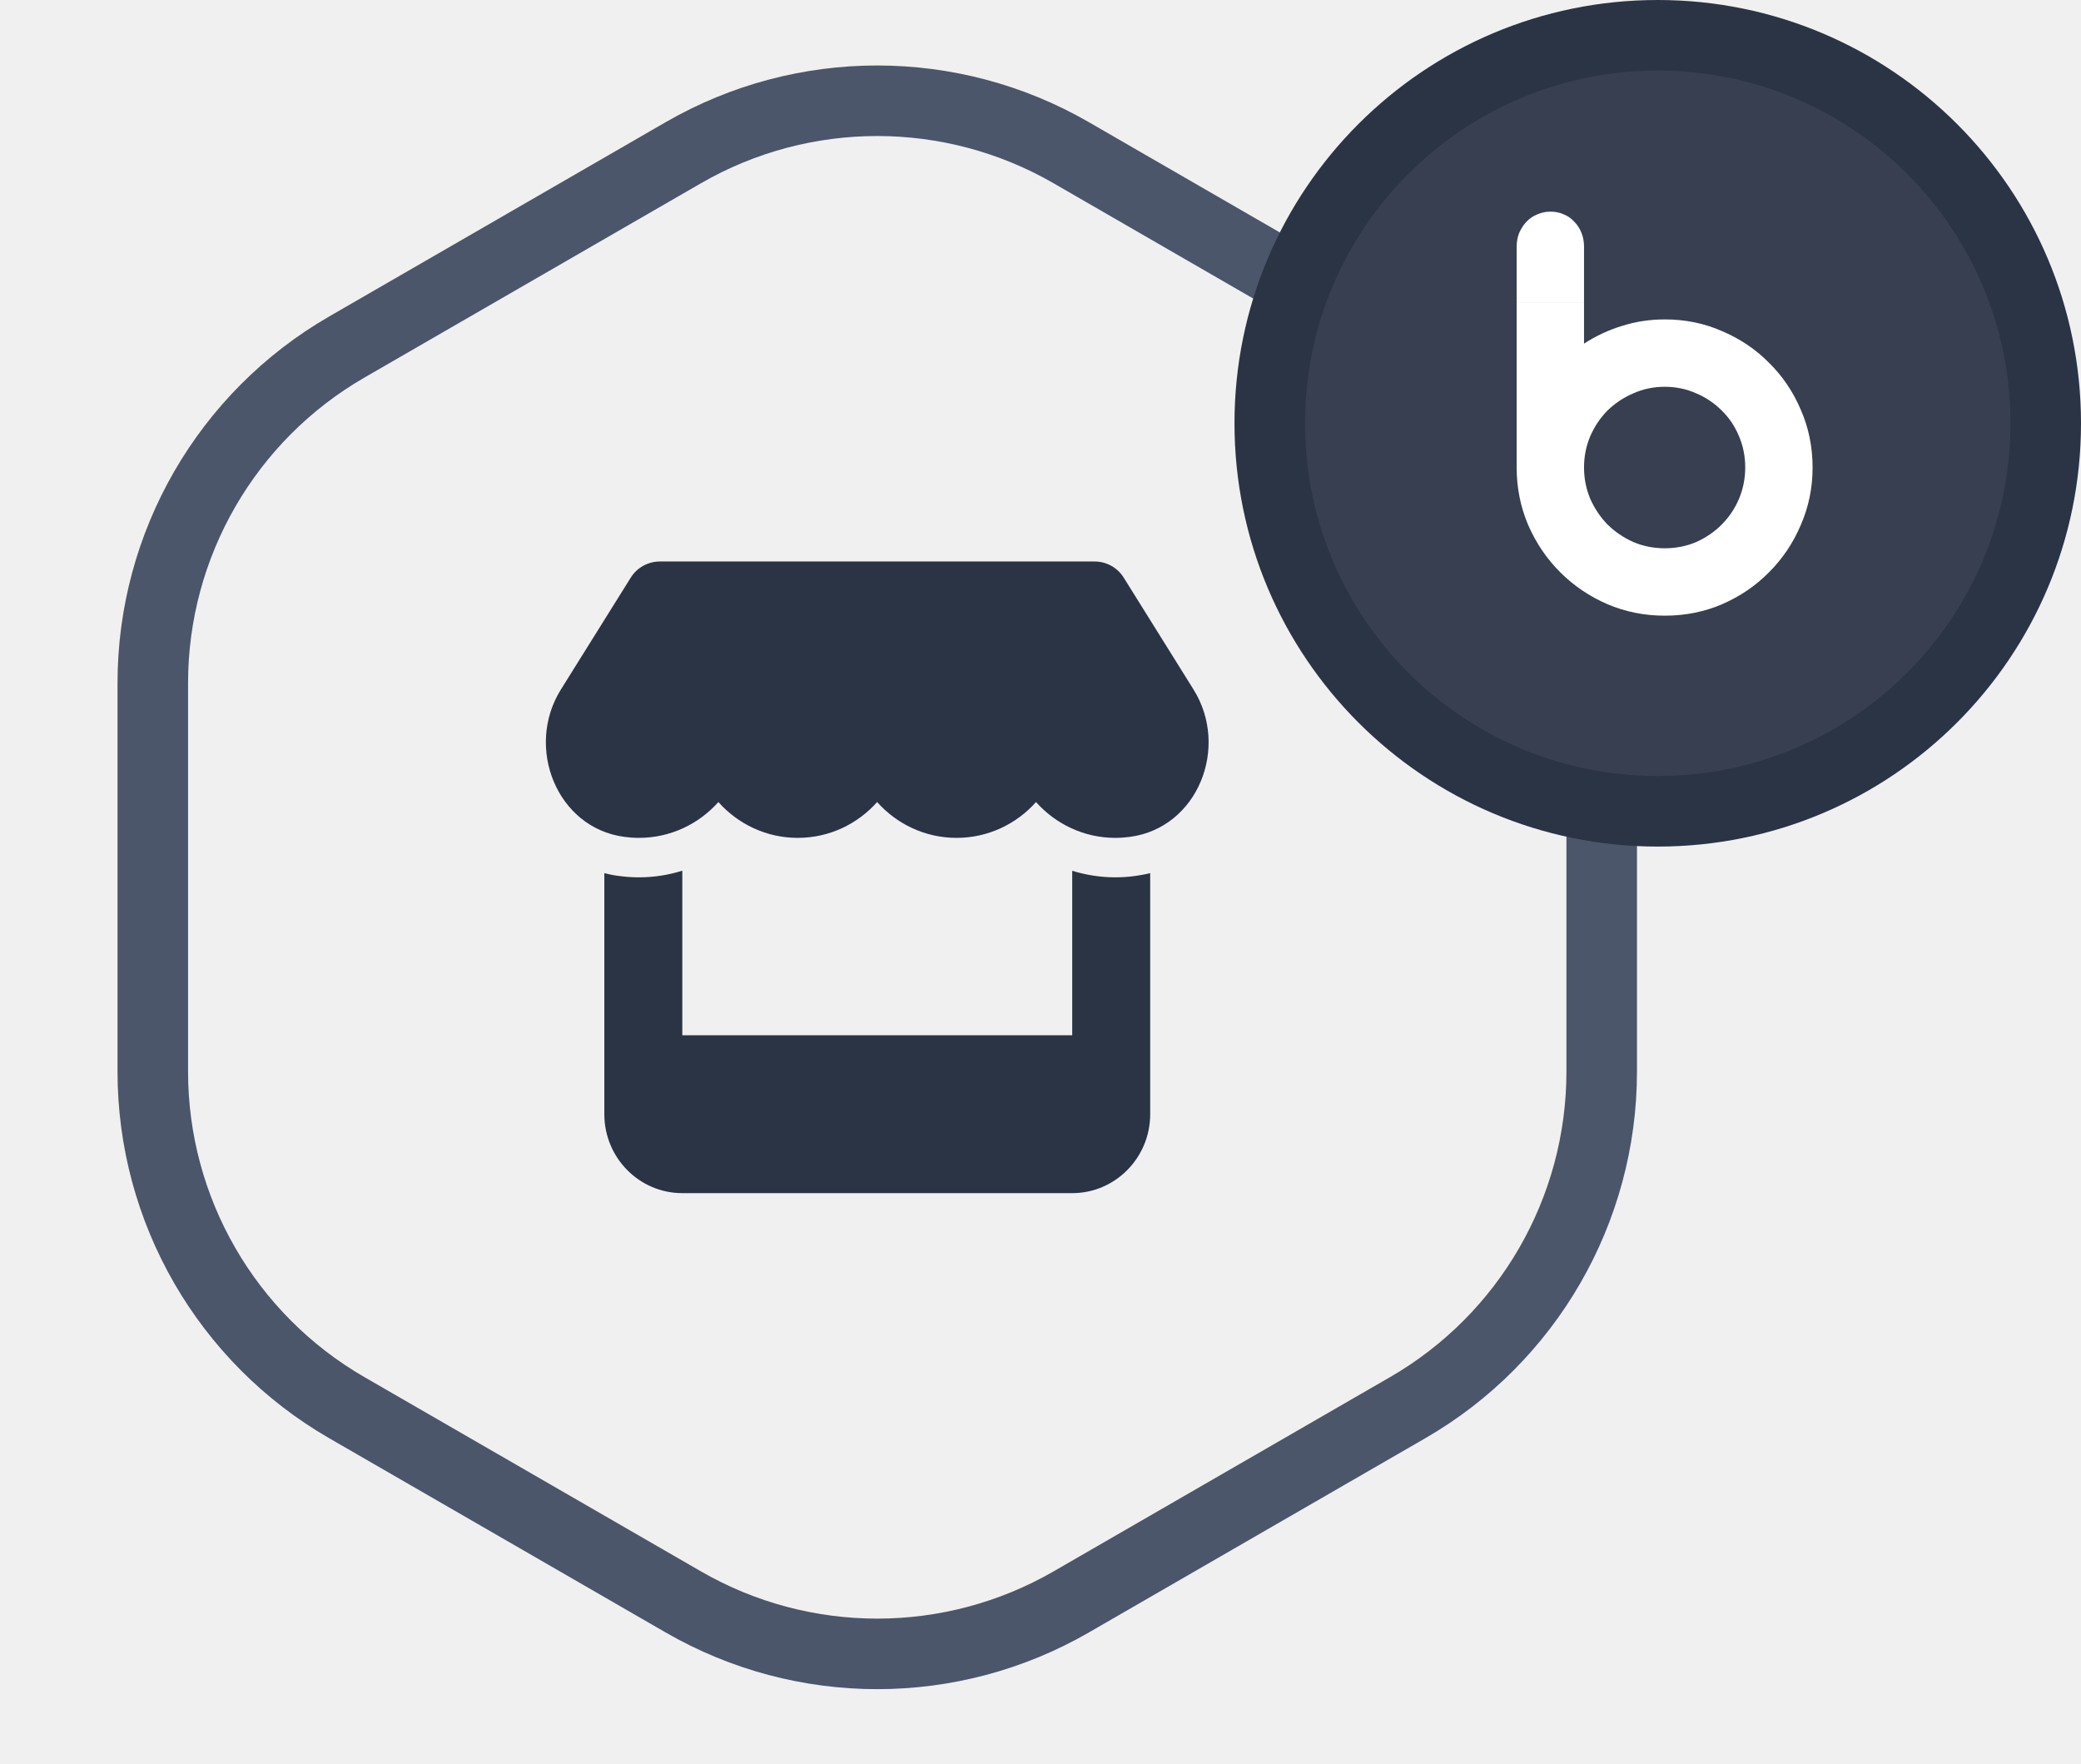
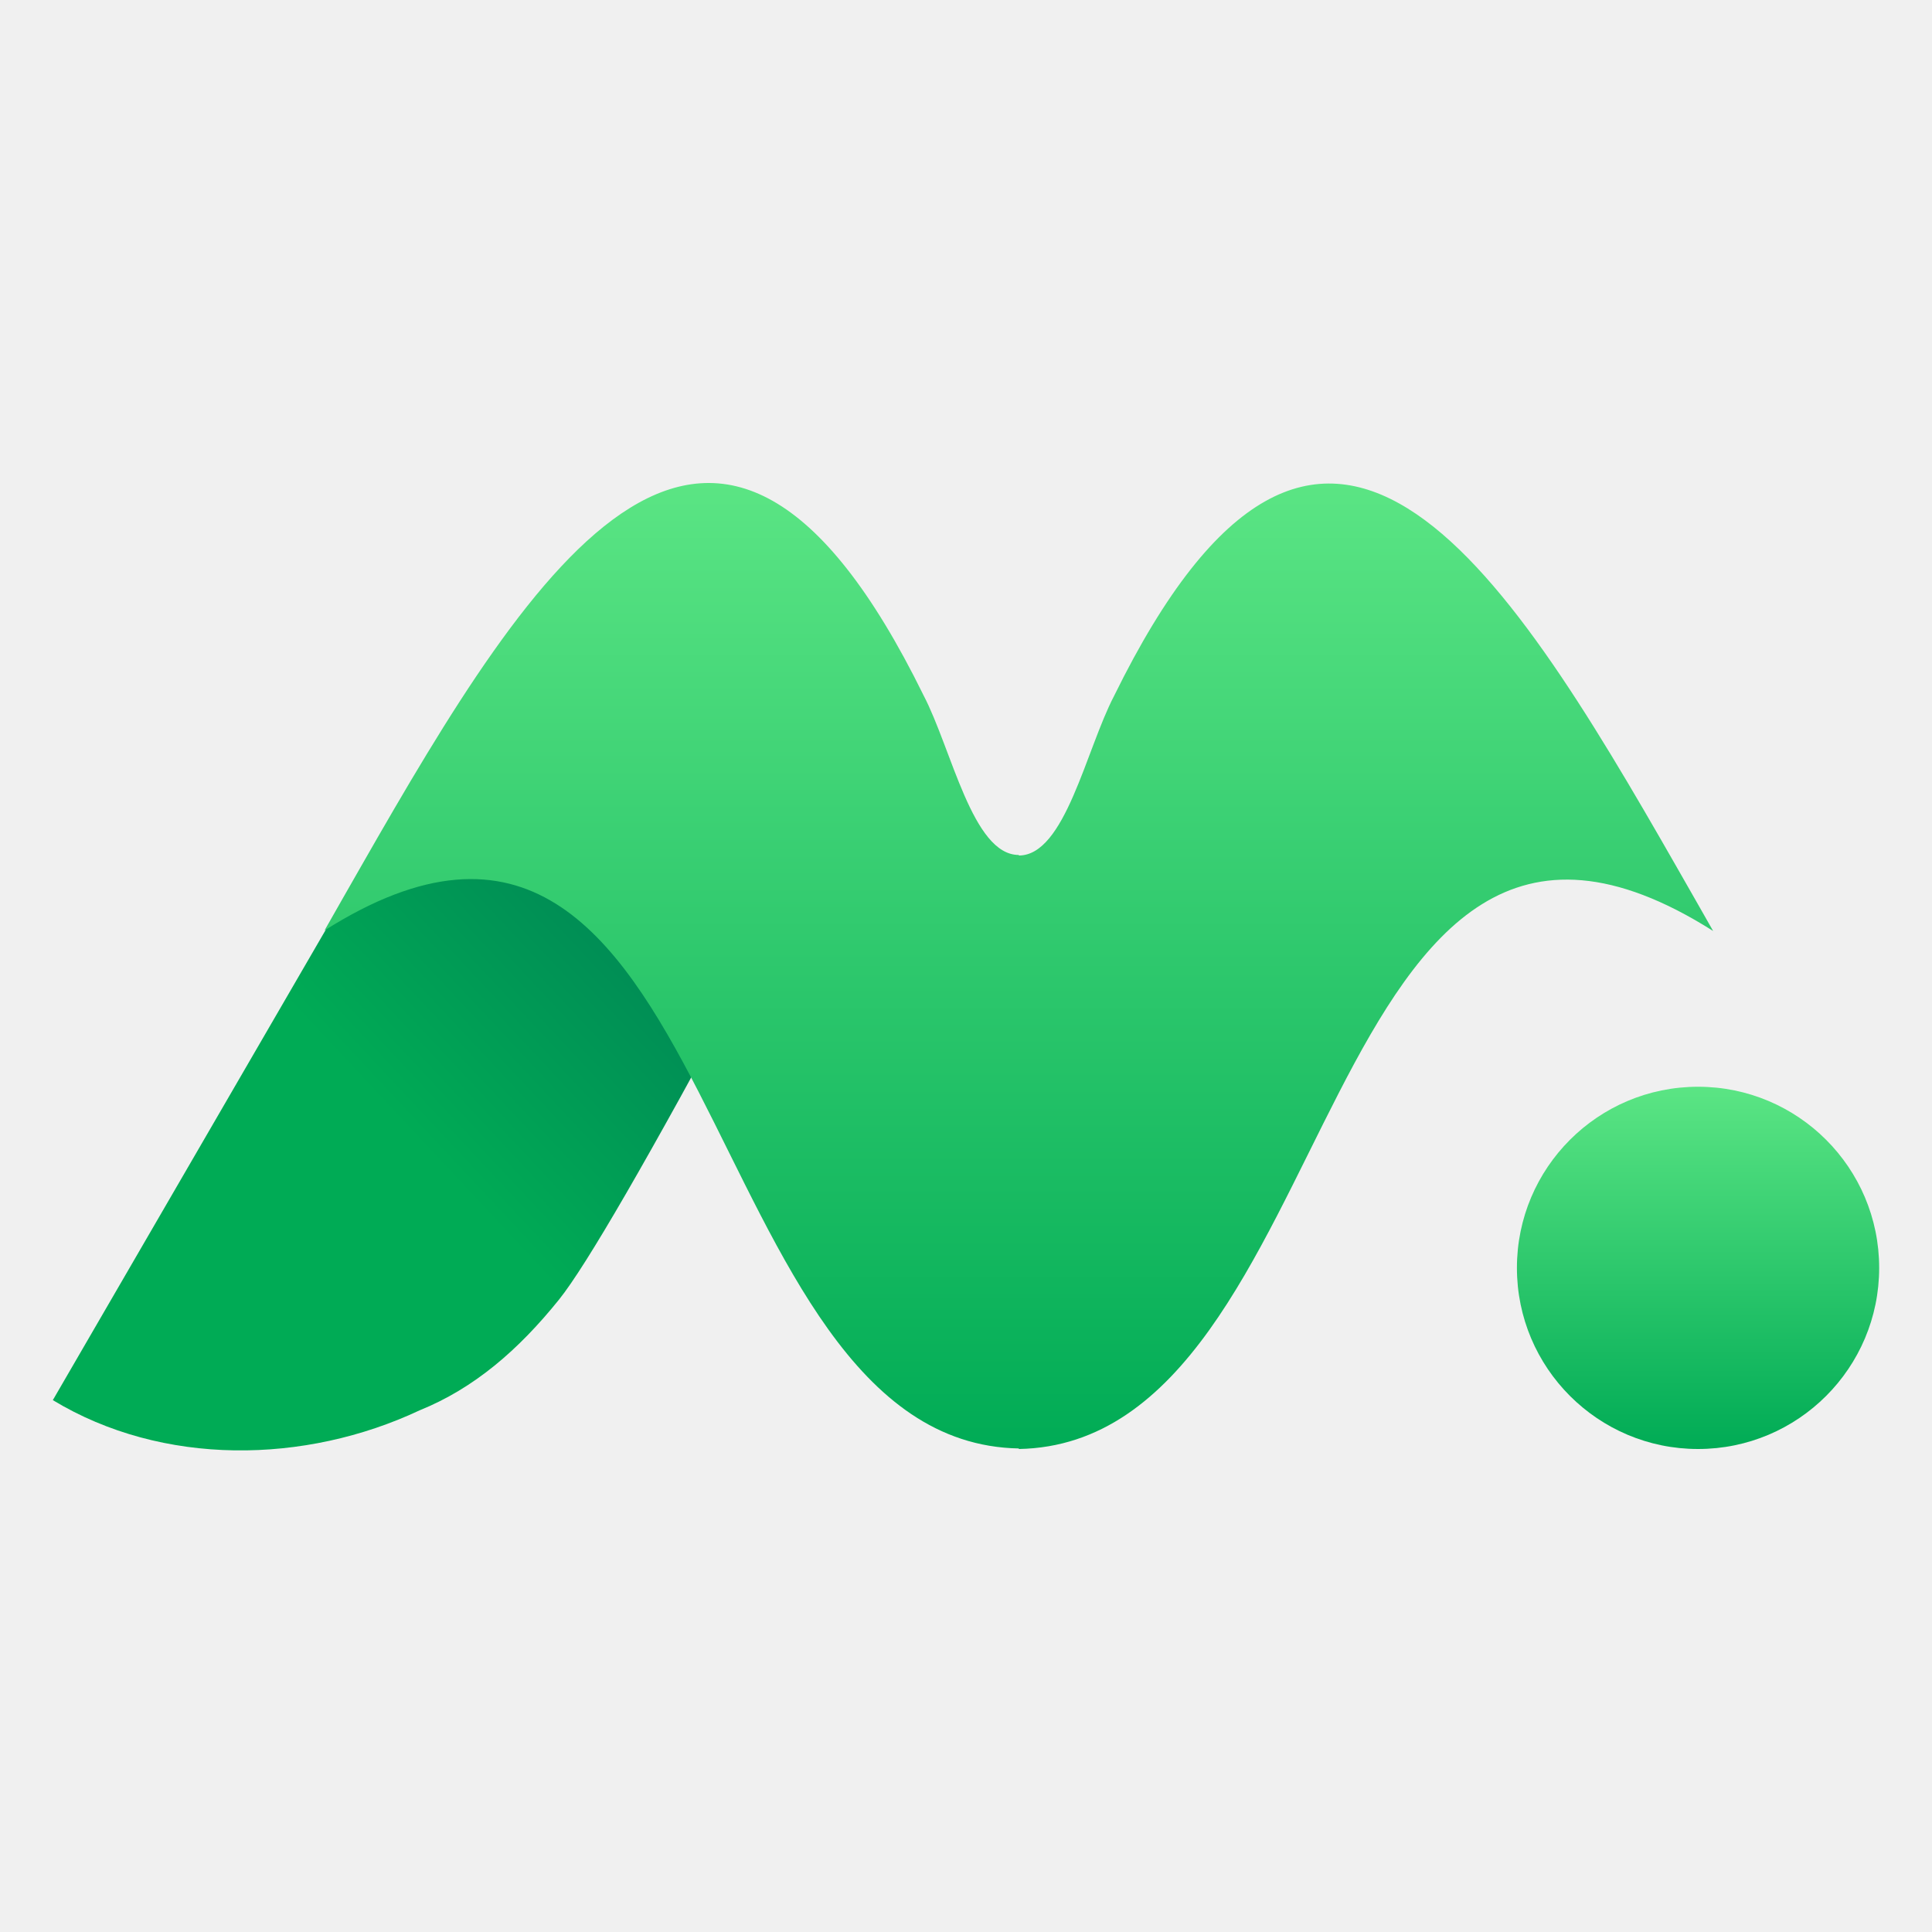
- <svg xmlns="http://www.w3.org/2000/svg" width="59" height="50" viewBox="0 0 59 50" fill="none">
-   <path d="M19.372 4.33C22.775 2.365 26.968 2.365 30.372 4.33L39.911 9.838C43.315 11.803 45.411 15.434 45.411 19.364V30.38C45.411 34.309 43.315 37.941 39.911 39.906L30.372 45.413C26.968 47.378 22.775 47.378 19.372 45.413L9.832 39.906C6.429 37.941 4.332 34.309 4.332 30.38V19.364C4.332 15.434 6.429 11.803 9.832 9.838L19.372 4.33Z" stroke="#4B566B" stroke-width="2" />
-   <g clip-path="url(#clip0_9440_81148)">
-     <path d="M32.04 23.724C31.905 23.742 31.767 23.753 31.622 23.753C30.724 23.753 29.922 23.354 29.373 22.738C28.824 23.354 28.022 23.753 27.121 23.753C26.219 23.753 25.418 23.354 24.868 22.738C24.319 23.354 23.521 23.753 22.616 23.753C21.718 23.753 20.916 23.354 20.367 22.738C19.818 23.354 19.017 23.753 18.113 23.753C17.973 23.753 17.832 23.742 17.695 23.724C15.784 23.466 14.88 21.185 15.902 19.548L17.882 16.377C18.058 16.092 18.373 15.918 18.709 15.918H31.034C31.369 15.918 31.684 16.092 31.86 16.377L33.839 19.548C34.865 21.189 33.957 23.466 32.04 23.724ZM32.185 24.833C32.302 24.816 32.471 24.788 32.61 24.753V31.587C32.61 32.822 31.618 33.825 30.399 33.825H19.345C18.124 33.825 17.134 32.822 17.134 31.587V24.753C17.268 24.788 17.405 24.816 17.547 24.833H17.552C17.733 24.858 17.922 24.872 18.113 24.872C18.543 24.872 18.958 24.805 19.345 24.683V29.349H30.399V24.686C30.786 24.805 31.197 24.872 31.622 24.872C31.815 24.872 32.002 24.858 32.185 24.833Z" fill="#2B3445" />
+ <svg xmlns="http://www.w3.org/2000/svg" height="512" viewBox="0 0 512 512" width="512">
+   <linearGradient id="a" x1="100%" x2="50%" y1="5.663%" y2="50%">
+     <stop offset="0" stop-color="#007b55" />
+     <stop offset="1" stop-color="#00ab55" />
+   </linearGradient>
+   <linearGradient id="b" x1="50%" x2="50%" y1="0%" y2="100%">
+     <stop offset="0" stop-color="#5be584" />
+     <stop offset="1" stop-color="#00ab55" />
+   </linearGradient>
+   <g fill="none" fill-rule="evenodd" transform="translate(14 128)">
+     <path d="m92.807 83.107c44.289 22.889 46.308 23.935 46.401 23.98.012.009.642.333 44.793 23.153-26.072 48.54-42.693 77.266-49.868 86.179-10.759 13.37-22.495 23.493-36.93 29.334-30.346 14.262-68.07 14.929-97.202-2.704z" fill="url(#a)" />
+     <g fill="url(#b)">
+       <path d="m430.31 101.726c-46.271-80.956-94.1-157.228-149.043-45.344-7.516 14.383-12.995 42.337-25.267 42.337v-.142c-12.272 0-17.749-27.953-25.265-42.337-54.945-111.885-102.774-35.612-149.045 45.344-3.482 6.105-6.827 11.932-9.69 16.996 106.038-67.127 97.11 135.666 184 137.278v.142c86.891-1.611 77.962-204.405 184-137.28-2.861-5.062-6.206-10.889-9.69-16.994" />
+       <path d="m436 256c26.509 0 48-21.491 48-48s-21.491-48-48-48-48 21.491-48 48 21.491 48 48 48" />
+     </g>
  </g>
-   <rect x="36" y="1" width="22" height="22" rx="11" fill="#373F50" stroke="#2B3445" stroke-width="2" />
-   <mask id="mask0_9440_81148" style="mask-type:alpha" maskUnits="userSpaceOnUse" x="43" y="6" width="9" height="12">
-     <path d="M43 6.995C43 6.854 43.023 6.725 43.07 6.607C43.123 6.484 43.191 6.379 43.273 6.291C43.361 6.197 43.464 6.126 43.581 6.079C43.698 6.026 43.825 6 43.96 6C44.1 6 44.227 6.026 44.338 6.079C44.456 6.126 44.555 6.197 44.638 6.291C44.725 6.379 44.793 6.484 44.84 6.607C44.887 6.725 44.91 6.854 44.91 6.995V9.742C45.245 9.524 45.603 9.357 45.984 9.24C46.372 9.117 46.777 9.055 47.199 9.055C47.781 9.055 48.323 9.166 48.828 9.389C49.339 9.607 49.782 9.906 50.157 10.287C50.539 10.663 50.838 11.106 51.056 11.617C51.279 12.127 51.39 12.673 51.39 13.254C51.39 13.829 51.279 14.372 51.056 14.883C50.838 15.394 50.539 15.84 50.157 16.221C49.782 16.603 49.339 16.905 48.828 17.128C48.323 17.345 47.781 17.454 47.199 17.454C46.624 17.454 46.081 17.345 45.571 17.128C45.06 16.905 44.614 16.603 44.233 16.221C43.851 15.84 43.549 15.394 43.326 14.883C43.109 14.372 43 13.829 43 13.254V6.995ZM44.91 13.254C44.91 13.565 44.969 13.862 45.087 14.143C45.21 14.419 45.374 14.663 45.58 14.874C45.791 15.08 46.034 15.244 46.31 15.367C46.586 15.485 46.883 15.543 47.199 15.543C47.516 15.543 47.813 15.485 48.089 15.367C48.364 15.244 48.605 15.08 48.81 14.874C49.022 14.663 49.186 14.419 49.303 14.143C49.421 13.862 49.48 13.565 49.48 13.254C49.48 12.937 49.421 12.641 49.303 12.365C49.186 12.083 49.022 11.84 48.81 11.634C48.605 11.429 48.364 11.268 48.089 11.15C47.813 11.027 47.516 10.965 47.199 10.965C46.883 10.965 46.586 11.027 46.31 11.15C46.034 11.268 45.791 11.429 45.58 11.634C45.374 11.84 45.21 12.083 45.087 12.365C44.969 12.641 44.91 12.937 44.91 13.254Z" fill="black" />
-   </mask>
-   <g mask="url(#mask0_9440_81148)">
-     <rect x="42.533" y="8.568" width="9.26" height="9.337" fill="white" />
-     <path d="M43.697 13.101C43.697 11.103 45.317 9.483 47.315 9.483H51.945V16.72H47.315C45.317 16.72 43.697 15.1 43.697 13.101Z" fill="white" />
-     <ellipse cx="47.163" cy="13.198" rx="2.218" ry="2.218" fill="white" />
-     <path d="M42.573 8.568L51.754 -0.614V8.568H42.573Z" fill="white" />
-     <path d="M51.793 -0.614L42.611 8.568L42.611 -0.614L51.793 -0.614Z" fill="white" />
-     <path d="M48.35 12.966L39.169 22.148L39.169 12.966L48.35 12.966Z" fill="white" />
-     <circle cx="47.163" cy="13.198" r="0.895" fill="white" />
-     <path d="M47.124 10.98C47.415 10.98 47.704 11.037 47.973 11.149C48.242 11.26 48.486 11.424 48.692 11.63C48.898 11.835 49.061 12.08 49.173 12.349C49.284 12.618 49.342 12.906 49.342 13.197C49.342 13.489 49.284 13.777 49.173 14.046C49.061 14.315 48.898 14.56 48.692 14.766C48.486 14.972 48.242 15.135 47.973 15.246C47.704 15.358 47.415 15.415 47.124 15.415L47.124 13.197L47.124 10.98Z" fill="white" />
-   </g>
-   <defs>
-     <clipPath id="clip0_9440_81148">
-       <rect width="19.897" height="17.908" fill="white" transform="translate(14.9231 15.9178)" />
-     </clipPath>
-   </defs>
</svg>
